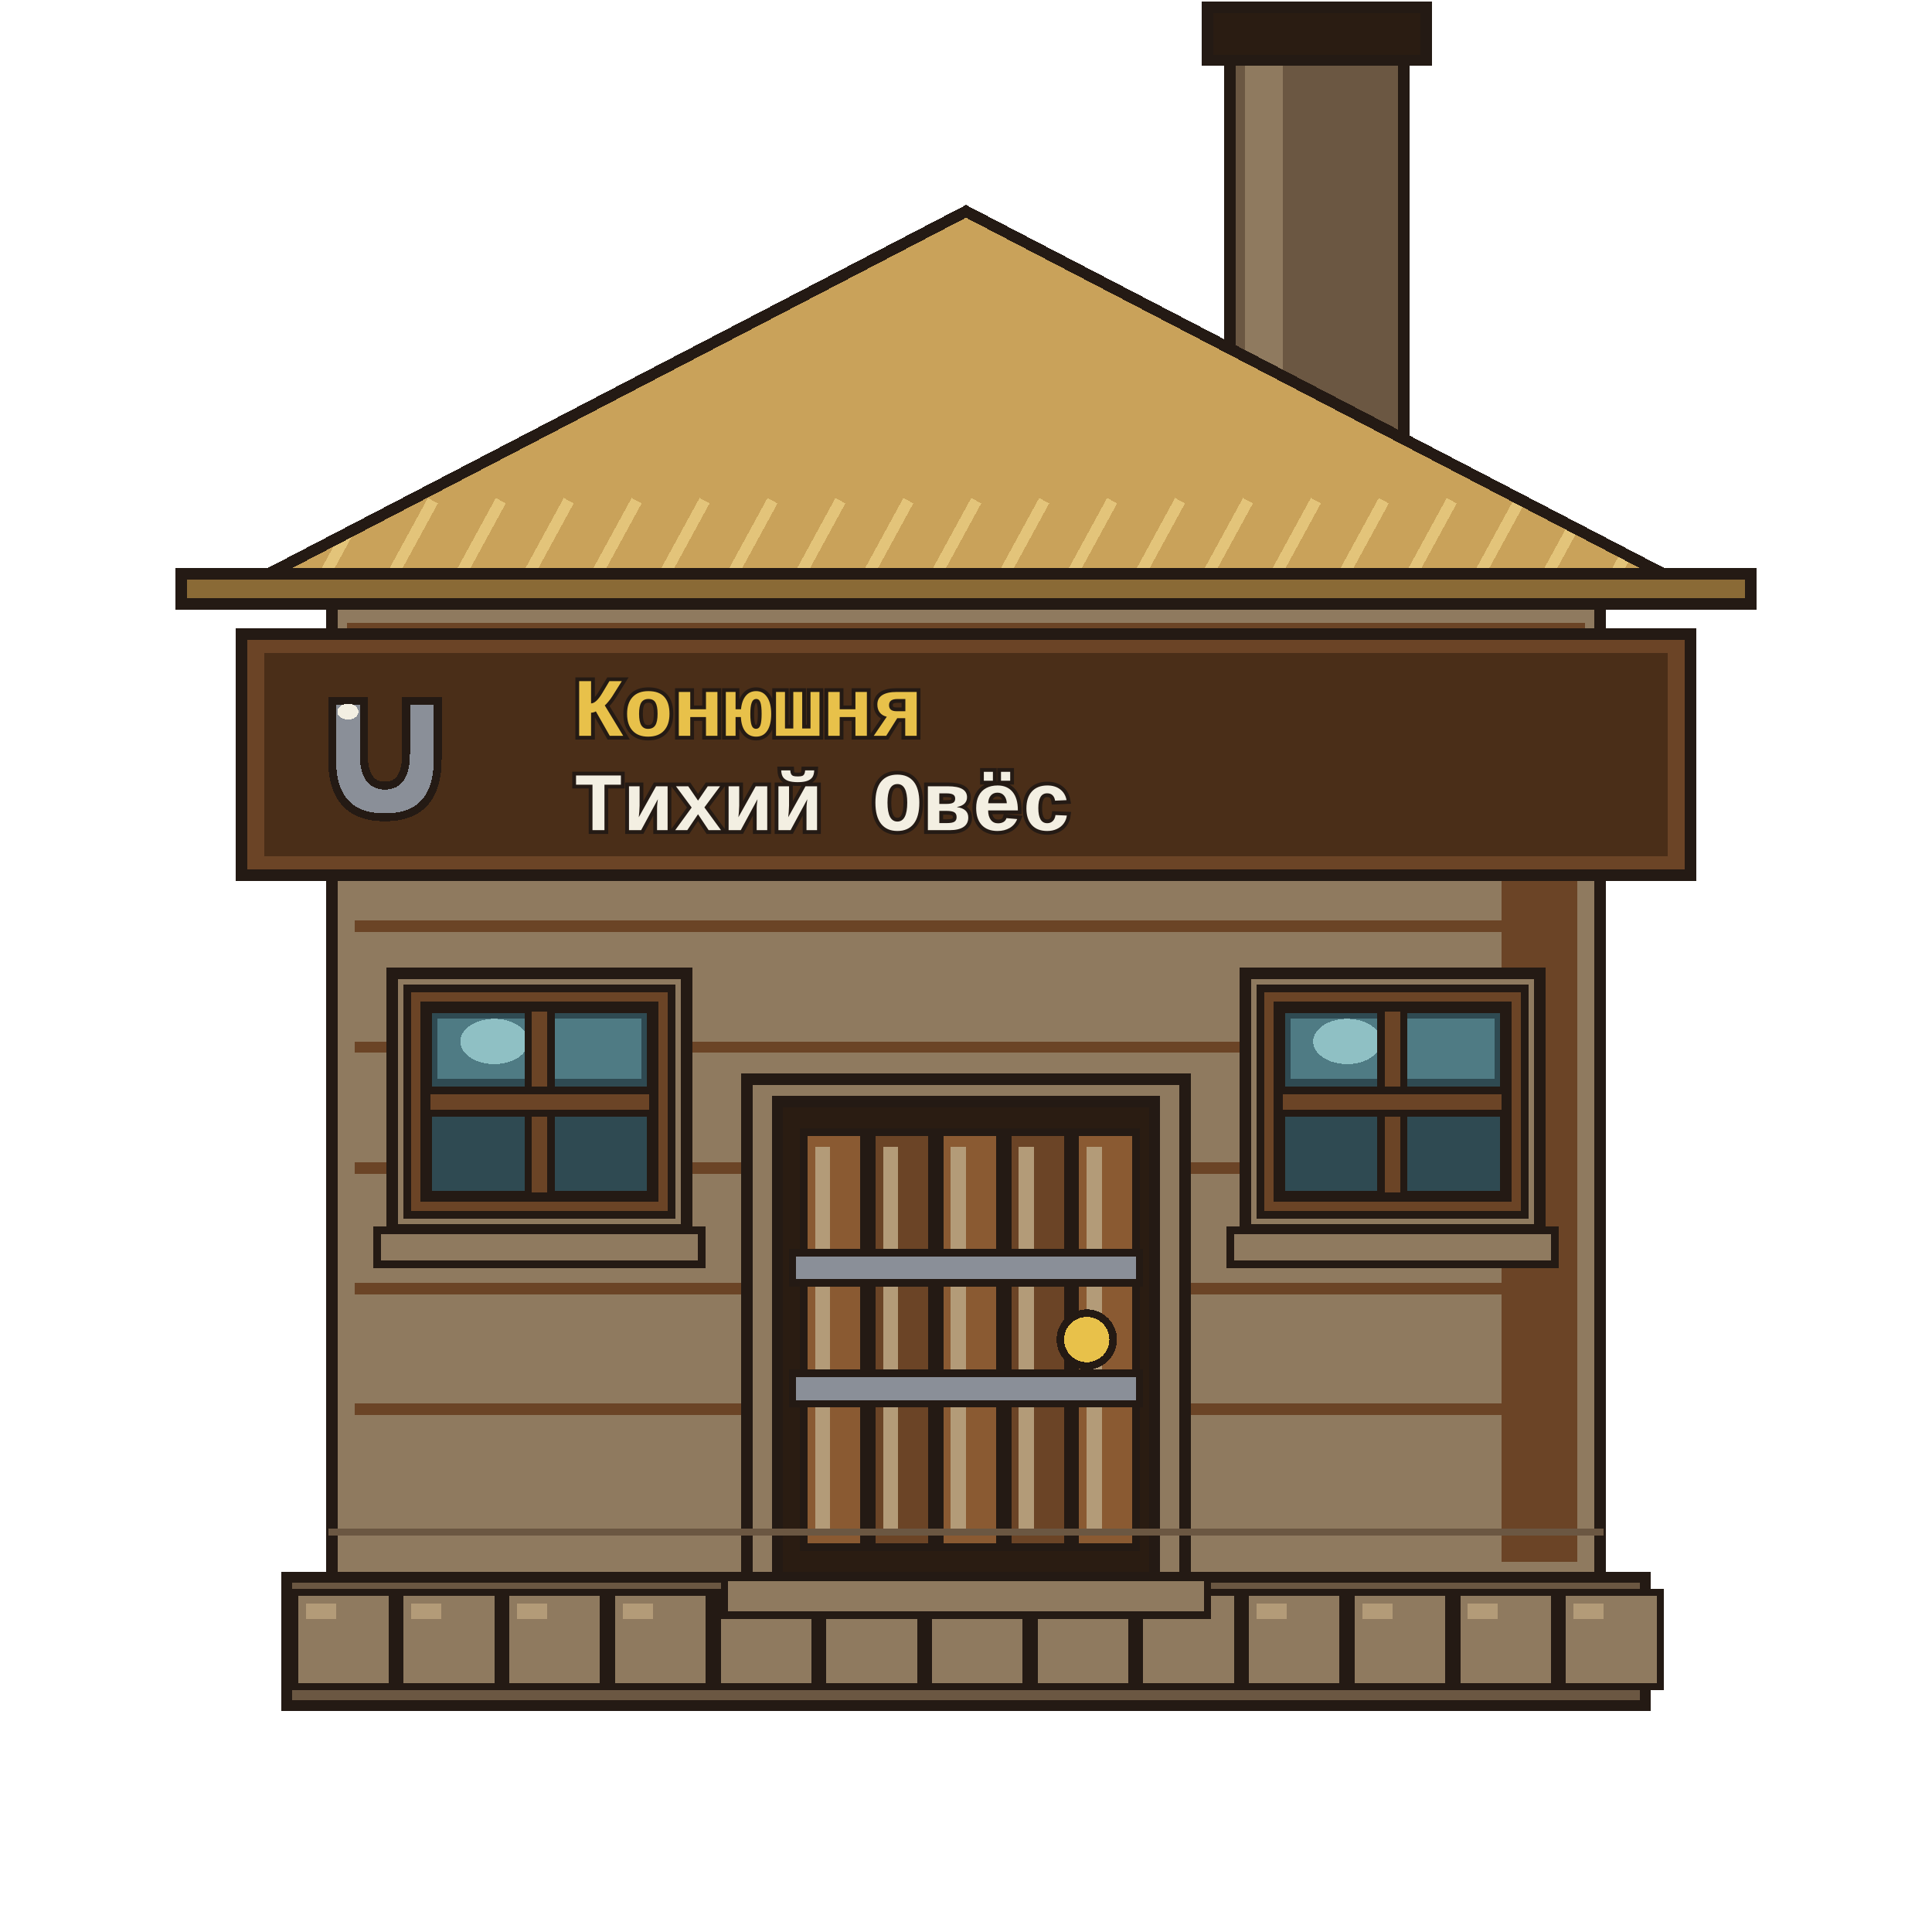
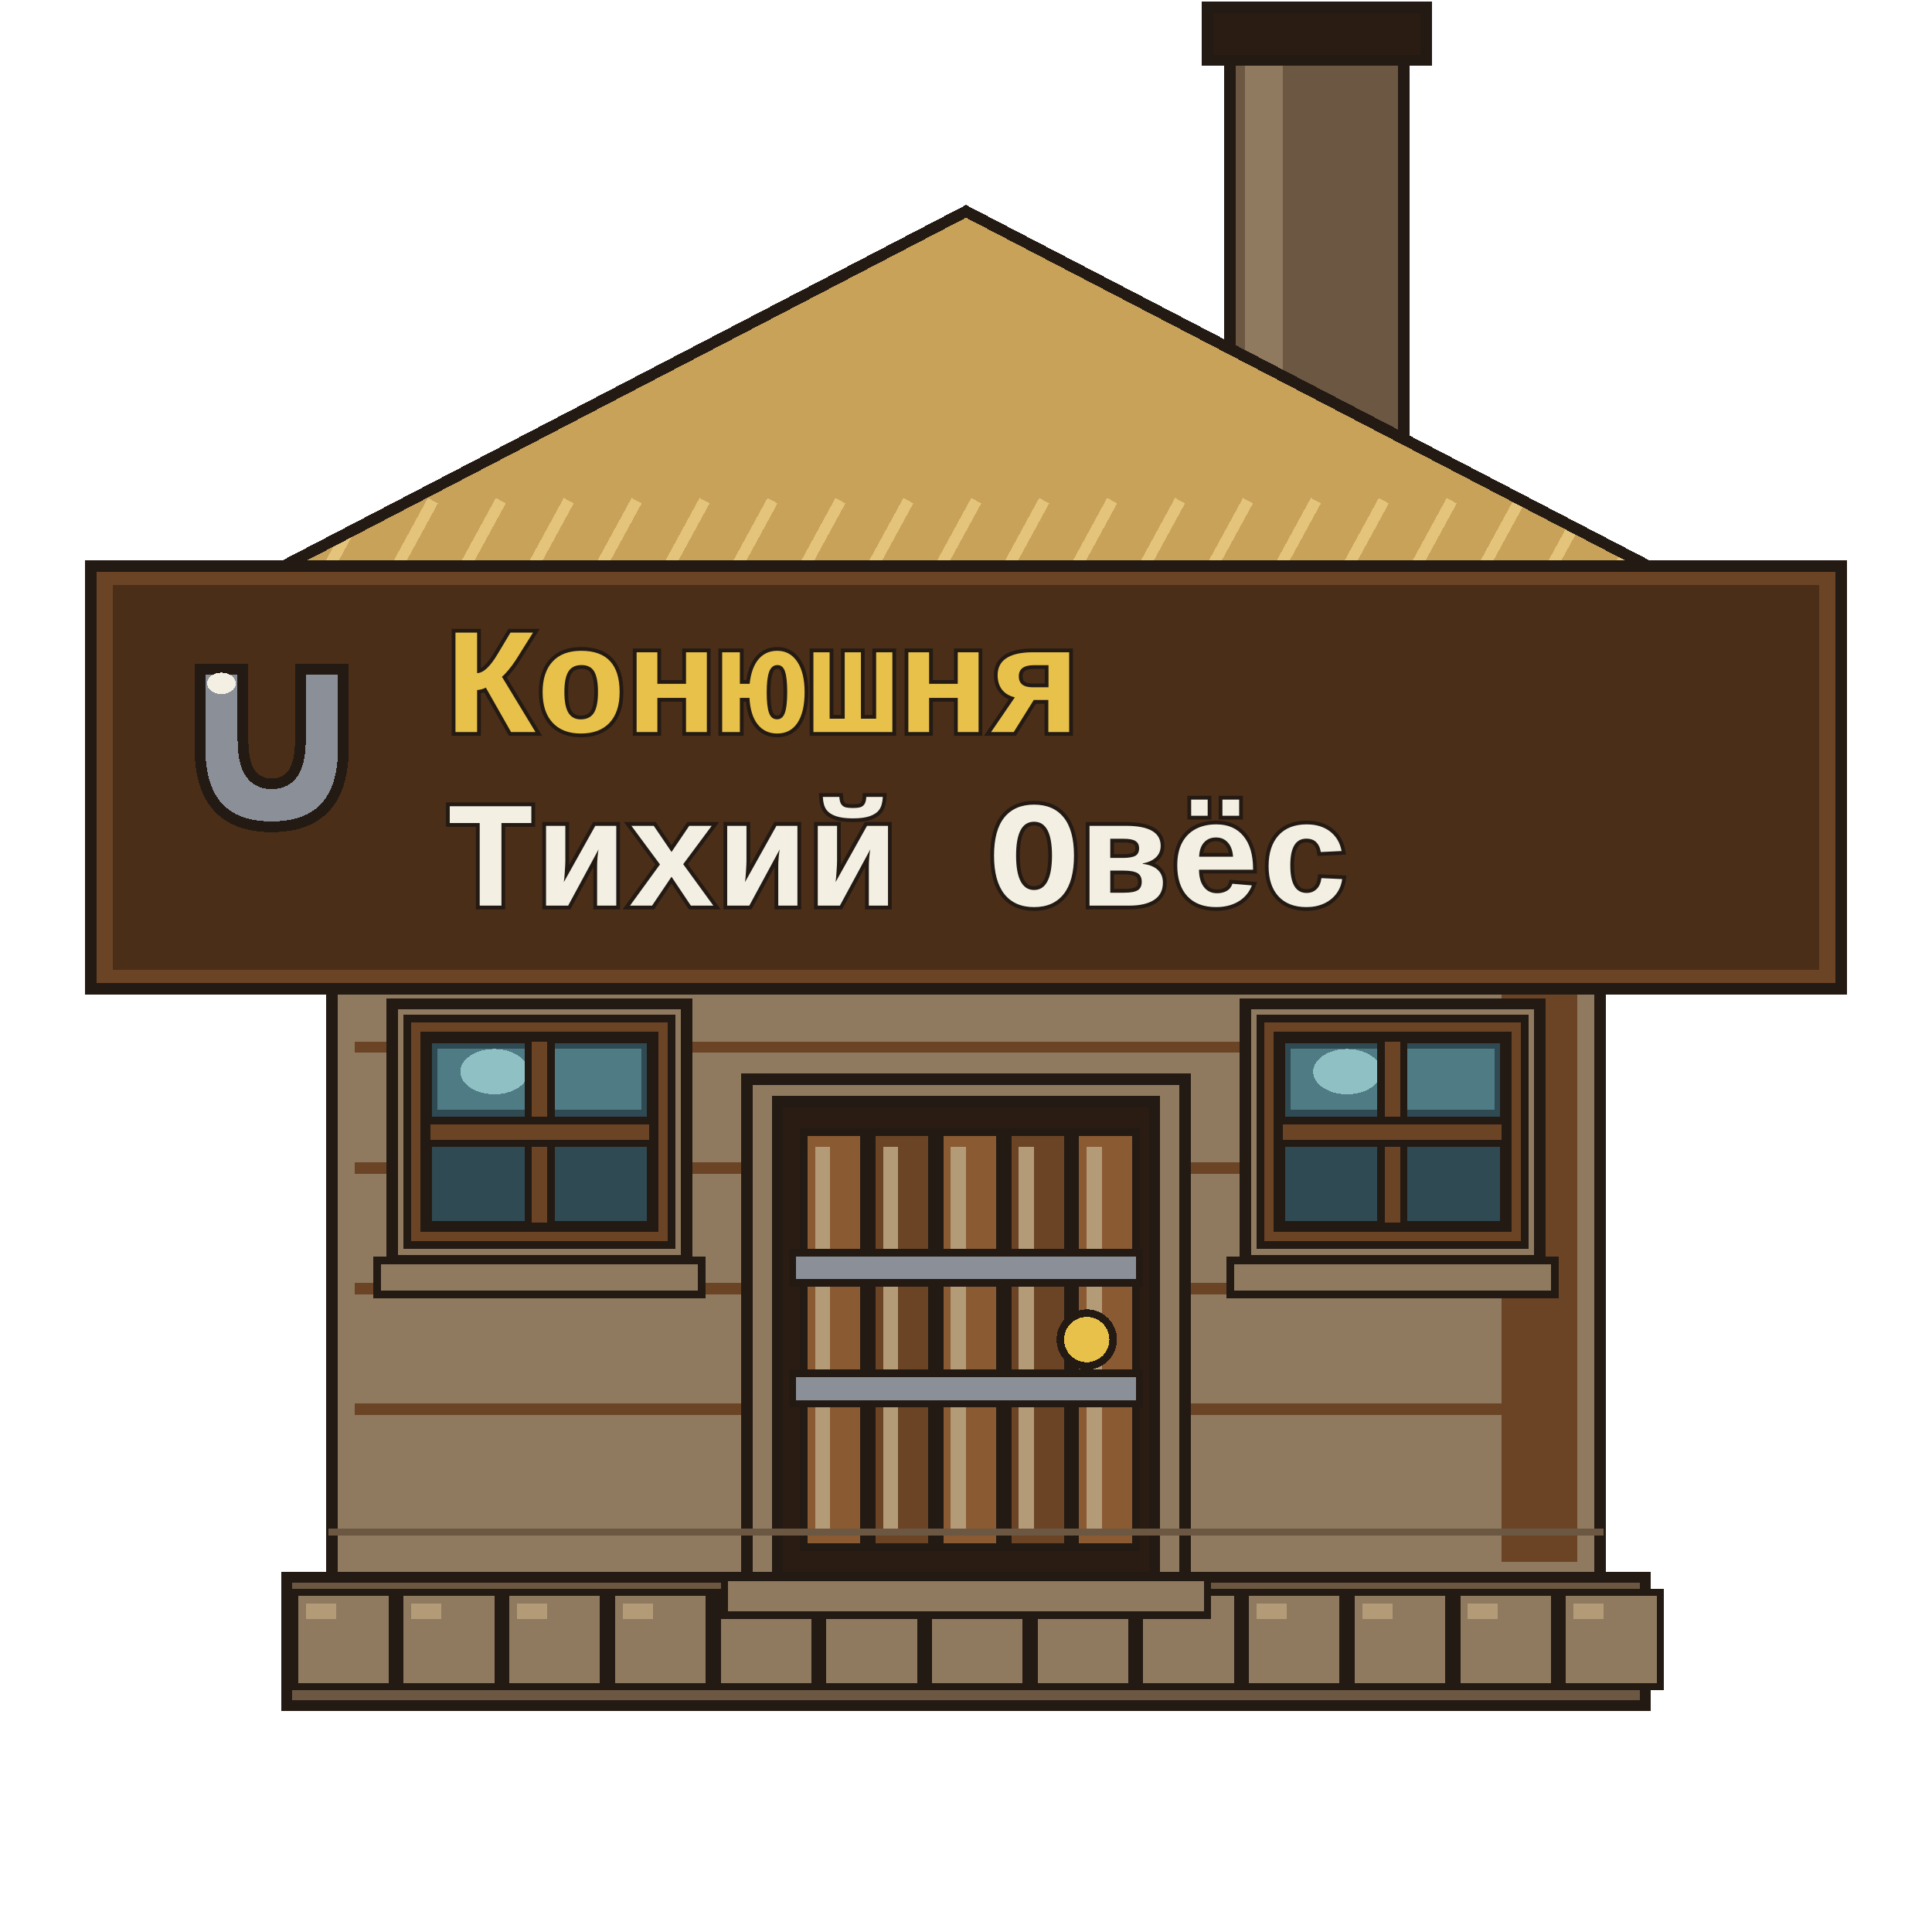
<svg xmlns="http://www.w3.org/2000/svg" viewBox="0 0 512 512" shape-rendering="crispEdges">
  <g id="chimney">
    <path d="M326 8 H372 V120 H326Z" fill="#6b5742" stroke="#241a14" stroke-width="3" stroke-linejoin="miter" stroke-linecap="square" />
    <path d="M330 12 H340 V116 H330Z" fill="#8f7a5f" stroke="none" />
    <path d="M320 2 H378 V16 H320Z" fill="#2a1c12" stroke="#241a14" stroke-width="3" stroke-linejoin="miter" stroke-linecap="square" />
  </g>
  <g id="base">
    <path d="M76 418 H436 V452 H76Z" fill="#6b5742" stroke="#241a14" stroke-width="3" stroke-linejoin="miter" stroke-linecap="square" />
    <path d="M78 422 H104 V447 H78Z" fill="#8f7a5f" stroke="#241a14" stroke-width="2" stroke-linejoin="miter" stroke-linecap="square" />
    <path d="M81 425 H89 V429 H81Z" fill="#b39b78" stroke="none" />
    <path d="M106 422 H132 V447 H106Z" fill="#8f7a5f" stroke="#241a14" stroke-width="2" stroke-linejoin="miter" stroke-linecap="square" />
    <path d="M109 425 H117 V429 H109Z" fill="#b39b78" stroke="none" />
    <path d="M134 422 H160 V447 H134Z" fill="#8f7a5f" stroke="#241a14" stroke-width="2" stroke-linejoin="miter" stroke-linecap="square" />
    <path d="M137 425 H145 V429 H137Z" fill="#b39b78" stroke="none" />
    <path d="M162 422 H188 V447 H162Z" fill="#8f7a5f" stroke="#241a14" stroke-width="2" stroke-linejoin="miter" stroke-linecap="square" />
    <path d="M165 425 H173 V429 H165Z" fill="#b39b78" stroke="none" />
    <path d="M190 422 H216 V447 H190Z" fill="#8f7a5f" stroke="#241a14" stroke-width="2" stroke-linejoin="miter" stroke-linecap="square" />
    <path d="M193 425 H201 V429 H193Z" fill="#b39b78" stroke="none" />
    <path d="M218 422 H244 V447 H218Z" fill="#8f7a5f" stroke="#241a14" stroke-width="2" stroke-linejoin="miter" stroke-linecap="square" />
    <path d="M221 425 H229 V429 H221Z" fill="#b39b78" stroke="none" />
    <path d="M246 422 H272 V447 H246Z" fill="#8f7a5f" stroke="#241a14" stroke-width="2" stroke-linejoin="miter" stroke-linecap="square" />
    <path d="M249 425 H257 V429 H249Z" fill="#b39b78" stroke="none" />
    <path d="M274 422 H300 V447 H274Z" fill="#8f7a5f" stroke="#241a14" stroke-width="2" stroke-linejoin="miter" stroke-linecap="square" />
    <path d="M277 425 H285 V429 H277Z" fill="#b39b78" stroke="none" />
    <path d="M302 422 H328 V447 H302Z" fill="#8f7a5f" stroke="#241a14" stroke-width="2" stroke-linejoin="miter" stroke-linecap="square" />
    <path d="M305 425 H313 V429 H305Z" fill="#b39b78" stroke="none" />
    <path d="M330 422 H356 V447 H330Z" fill="#8f7a5f" stroke="#241a14" stroke-width="2" stroke-linejoin="miter" stroke-linecap="square" />
    <path d="M333 425 H341 V429 H333Z" fill="#b39b78" stroke="none" />
    <path d="M358 422 H384 V447 H358Z" fill="#8f7a5f" stroke="#241a14" stroke-width="2" stroke-linejoin="miter" stroke-linecap="square" />
    <path d="M361 425 H369 V429 H361Z" fill="#b39b78" stroke="none" />
    <path d="M386 422 H412 V447 H386Z" fill="#8f7a5f" stroke="#241a14" stroke-width="2" stroke-linejoin="miter" stroke-linecap="square" />
    <path d="M389 425 H397 V429 H389Z" fill="#b39b78" stroke="none" />
    <path d="M414 422 H440 V447 H414Z" fill="#8f7a5f" stroke="#241a14" stroke-width="2" stroke-linejoin="miter" stroke-linecap="square" />
    <path d="M417 425 H425 V429 H417Z" fill="#b39b78" stroke="none" />
  </g>
  <g id="wall">
    <path d="M88 160 H424 V418 H88Z" fill="#8f7a5f" stroke="#241a14" stroke-width="3" stroke-linejoin="miter" stroke-linecap="square" />
    <path d="M92 165 H420 V175 H92Z" fill="#6b4426" stroke="none" />
    <path d="M96 178 H416 V186 H96Z" fill="#8f7a5f" stroke="none" />
    <path d="M398 168 H418 V414 H398Z" fill="#6b4426" stroke="none" />
    <path d="M94 180 H418 V183 H94Z" fill="#6b4426" stroke="none" />
    <path d="M94 212 H418 V215 H94Z" fill="#6b4426" stroke="none" />
    <path d="M94 244 H418 V247 H94Z" fill="#6b4426" stroke="none" />
    <path d="M94 276 H418 V279 H94Z" fill="#6b4426" stroke="none" />
    <path d="M94 308 H418 V311 H94Z" fill="#6b4426" stroke="none" />
    <path d="M94 340 H418 V343 H94Z" fill="#6b4426" stroke="none" />
    <path d="M94 372 H418 V375 H94Z" fill="#6b4426" stroke="none" />
  </g>
  <g id="roof">
    <defs>
      <clipPath id="roofClip">
        <path d="M56 160 L256 56 L456 160Z" />
      </clipPath>
    </defs>
    <path d="M56 160 L256 56 L456 160Z" fill="#c9a25a" stroke="#241a14" stroke-width="3" stroke-linejoin="miter" />
    <g clip-path="url(#roofClip)">
      <path d="M48 156 L60 134" fill="none" stroke="#e3c47a" stroke-width="3" stroke-linecap="square" />
      <path d="M66 156 L78 134" fill="none" stroke="#e3c47a" stroke-width="3" stroke-linecap="square" />
      <path d="M84 156 L96 134" fill="none" stroke="#e3c47a" stroke-width="3" stroke-linecap="square" />
      <path d="M102 156 L114 134" fill="none" stroke="#e3c47a" stroke-width="3" stroke-linecap="square" />
      <path d="M120 156 L132 134" fill="none" stroke="#e3c47a" stroke-width="3" stroke-linecap="square" />
      <path d="M138 156 L150 134" fill="none" stroke="#e3c47a" stroke-width="3" stroke-linecap="square" />
      <path d="M156 156 L168 134" fill="none" stroke="#e3c47a" stroke-width="3" stroke-linecap="square" />
      <path d="M174 156 L186 134" fill="none" stroke="#e3c47a" stroke-width="3" stroke-linecap="square" />
      <path d="M192 156 L204 134" fill="none" stroke="#e3c47a" stroke-width="3" stroke-linecap="square" />
      <path d="M210 156 L222 134" fill="none" stroke="#e3c47a" stroke-width="3" stroke-linecap="square" />
      <path d="M228 156 L240 134" fill="none" stroke="#e3c47a" stroke-width="3" stroke-linecap="square" />
      <path d="M246 156 L258 134" fill="none" stroke="#e3c47a" stroke-width="3" stroke-linecap="square" />
      <path d="M264 156 L276 134" fill="none" stroke="#e3c47a" stroke-width="3" stroke-linecap="square" />
      <path d="M282 156 L294 134" fill="none" stroke="#e3c47a" stroke-width="3" stroke-linecap="square" />
      <path d="M300 156 L312 134" fill="none" stroke="#e3c47a" stroke-width="3" stroke-linecap="square" />
      <path d="M318 156 L330 134" fill="none" stroke="#e3c47a" stroke-width="3" stroke-linecap="square" />
      <path d="M336 156 L348 134" fill="none" stroke="#e3c47a" stroke-width="3" stroke-linecap="square" />
      <path d="M354 156 L366 134" fill="none" stroke="#e3c47a" stroke-width="3" stroke-linecap="square" />
      <path d="M372 156 L384 134" fill="none" stroke="#e3c47a" stroke-width="3" stroke-linecap="square" />
      <path d="M390 156 L402 134" fill="none" stroke="#e3c47a" stroke-width="3" stroke-linecap="square" />
      <path d="M408 156 L420 134" fill="none" stroke="#e3c47a" stroke-width="3" stroke-linecap="square" />
      <path d="M426 156 L438 134" fill="none" stroke="#e3c47a" stroke-width="3" stroke-linecap="square" />
      <path d="M444 156 L456 134" fill="none" stroke="#e3c47a" stroke-width="3" stroke-linecap="square" />
      <path d="M462 156 L474 134" fill="none" stroke="#e3c47a" stroke-width="3" stroke-linecap="square" />
    </g>
    <path d="M56 160 L256 56 L456 160Z" fill="none" stroke="#241a14" stroke-width="3" stroke-linejoin="miter" />
    <path d="M48 152 H464 V160 H48Z" fill="#8a6a36" stroke="#241a14" stroke-width="3" stroke-linejoin="miter" stroke-linecap="square" />
  </g>
  <g id="sign" data-sign-name="Конюшня «Тихий Овёс»" data-sign-type="Конюшня" data-sign-shop="Тихий Овёс">
-     <path id="signBoard" d="M64 168 H448 V232 H64Z" fill="#6b4426" stroke="#241a14" stroke-width="3" stroke-linejoin="miter" stroke-linecap="square" />
-     <path d="M70 173 H442 V227 H70Z" fill="#4a2e18" stroke="none" />
-     <g transform="translate(74 176) scale(0.7)" data-sign="horseshoe">
+     <path id="signBoard" d="M24 150 H488 V262 H24Z" fill="#6b4426" stroke="#241a14" stroke-width="3" stroke-linejoin="miter" stroke-linecap="square" />
+     <path d="M30 155 H482 V257 H30Z" fill="#4a2e18" stroke="none" />
+     <g transform="translate(34 164) scale(0.95)" data-sign="horseshoe">
      <path d="M20 14 V36 Q20 58 40 58 Q60 58 60 36 V14 H48 V34 Q48 46 40 46 Q32 46 32 34 V14Z" fill="#8a8f98" stroke="#241a14" stroke-width="3" stroke-linejoin="miter" />
      <ellipse cx="26" cy="18" rx="4" ry="3" fill="#f3efe2" stroke="none" />
    </g>
-     <text data-line="type" x="152" y="195" font-family="'Courier New', monospace" font-size="22" font-weight="700" fill="#e8c14a" stroke="#241a14" stroke-width="2" paint-order="stroke" text-rendering="geometricPrecision" textLength="95.5" lengthAdjust="spacingAndGlyphs">Конюшня</text>
-     <text data-line="shop" x="152" y="220" font-family="'Courier New', monospace" font-size="22" font-weight="700" fill="#f3efe2" stroke="#241a14" stroke-width="2" paint-order="stroke" text-rendering="geometricPrecision" textLength="136.4" lengthAdjust="spacingAndGlyphs">Тихий Овёс</text>
+     <text data-line="type" x="118" y="194" font-family="'Courier New', monospace" font-size="40" font-weight="700" fill="#e8c14a" stroke="#241a14" stroke-width="2" paint-order="stroke" text-rendering="geometricPrecision" textLength="173.6" lengthAdjust="spacingAndGlyphs">Конюшня</text>
+     <text data-line="shop" x="118" y="240" font-family="'Courier New', monospace" font-size="40" font-weight="700" fill="#f3efe2" stroke="#241a14" stroke-width="2" paint-order="stroke" text-rendering="geometricPrecision" textLength="248.0" lengthAdjust="spacingAndGlyphs">Тихий Овёс</text>
  </g>
  <g id="window">
-     <path d="M104 258 H182 V326 H104Z" fill="#8f7a5f" stroke="#241a14" stroke-width="3" stroke-linejoin="miter" stroke-linecap="square" />
-     <path d="M108 262 H178 V322 H108Z" fill="#6b4426" stroke="#241a14" stroke-width="2" stroke-linejoin="miter" stroke-linecap="square" />
-     <path d="M113 267 H173 V317 H113Z" fill="#2f4a52" stroke="#241a14" stroke-width="3" stroke-linejoin="miter" stroke-linecap="square" />
-     <path d="M116 270 H139 V286 H116Z" fill="#4f7b84" stroke="none" />
-     <path d="M147 270 H170 V286 H147Z" fill="#4f7b84" stroke="none" />
-     <ellipse cx="131" cy="276" rx="9" ry="6" fill="#8fc0c4" stroke="none" />
-     <path d="M140 267 H146 V317 H140Z" fill="#6b4426" stroke="#241a14" stroke-width="2" stroke-linejoin="miter" stroke-linecap="square" />
-     <path d="M113 289 H173 V295 H113Z" fill="#6b4426" stroke="#241a14" stroke-width="2" stroke-linejoin="miter" stroke-linecap="square" />
-     <path d="M100 326 H186 V335 H100Z" fill="#8f7a5f" stroke="#241a14" stroke-width="2" stroke-linejoin="miter" stroke-linecap="square" />
-     <path d="M330 258 H408 V326 H330Z" fill="#8f7a5f" stroke="#241a14" stroke-width="3" stroke-linejoin="miter" stroke-linecap="square" />
-     <path d="M334 262 H404 V322 H334Z" fill="#6b4426" stroke="#241a14" stroke-width="2" stroke-linejoin="miter" stroke-linecap="square" />
-     <path d="M339 267 H399 V317 H339Z" fill="#2f4a52" stroke="#241a14" stroke-width="3" stroke-linejoin="miter" stroke-linecap="square" />
-     <path d="M342 270 H365 V286 H342Z" fill="#4f7b84" stroke="none" />
-     <path d="M373 270 H396 V286 H373Z" fill="#4f7b84" stroke="none" />
-     <ellipse cx="357" cy="276" rx="9" ry="6" fill="#8fc0c4" stroke="none" />
-     <path d="M366 267 H372 V317 H366Z" fill="#6b4426" stroke="#241a14" stroke-width="2" stroke-linejoin="miter" stroke-linecap="square" />
-     <path d="M339 289 H399 V295 H339Z" fill="#6b4426" stroke="#241a14" stroke-width="2" stroke-linejoin="miter" stroke-linecap="square" />
-     <path d="M326 326 H412 V335 H326Z" fill="#8f7a5f" stroke="#241a14" stroke-width="2" stroke-linejoin="miter" stroke-linecap="square" />
+     <path d="M104 266 H182 V334 H104Z" fill="#8f7a5f" stroke="#241a14" stroke-width="3" stroke-linejoin="miter" stroke-linecap="square" />
+     <path d="M108 270 H178 V330 H108Z" fill="#6b4426" stroke="#241a14" stroke-width="2" stroke-linejoin="miter" stroke-linecap="square" />
+     <path d="M113 275 H173 V325 H113Z" fill="#2f4a52" stroke="#241a14" stroke-width="3" stroke-linejoin="miter" stroke-linecap="square" />
+     <path d="M116 278 H139 V294 H116Z" fill="#4f7b84" stroke="none" />
+     <path d="M147 278 H170 V294 H147Z" fill="#4f7b84" stroke="none" />
+     <ellipse cx="131" cy="284" rx="9" ry="6" fill="#8fc0c4" stroke="none" />
+     <path d="M140 275 H146 V325 H140Z" fill="#6b4426" stroke="#241a14" stroke-width="2" stroke-linejoin="miter" stroke-linecap="square" />
+     <path d="M113 297 H173 V303 H113Z" fill="#6b4426" stroke="#241a14" stroke-width="2" stroke-linejoin="miter" stroke-linecap="square" />
+     <path d="M100 334 H186 V343 H100Z" fill="#8f7a5f" stroke="#241a14" stroke-width="2" stroke-linejoin="miter" stroke-linecap="square" />
+     <path d="M330 266 H408 V334 H330Z" fill="#8f7a5f" stroke="#241a14" stroke-width="3" stroke-linejoin="miter" stroke-linecap="square" />
+     <path d="M334 270 H404 V330 H334Z" fill="#6b4426" stroke="#241a14" stroke-width="2" stroke-linejoin="miter" stroke-linecap="square" />
+     <path d="M339 275 H399 V325 H339Z" fill="#2f4a52" stroke="#241a14" stroke-width="3" stroke-linejoin="miter" stroke-linecap="square" />
+     <path d="M342 278 H365 V294 H342Z" fill="#4f7b84" stroke="none" />
+     <path d="M373 278 H396 V294 H373Z" fill="#4f7b84" stroke="none" />
+     <ellipse cx="357" cy="284" rx="9" ry="6" fill="#8fc0c4" stroke="none" />
+     <path d="M366 275 H372 V325 H366Z" fill="#6b4426" stroke="#241a14" stroke-width="2" stroke-linejoin="miter" stroke-linecap="square" />
+     <path d="M339 297 H399 V303 H339Z" fill="#6b4426" stroke="#241a14" stroke-width="2" stroke-linejoin="miter" stroke-linecap="square" />
+     <path d="M326 334 H412 V343 H326Z" fill="#8f7a5f" stroke="#241a14" stroke-width="2" stroke-linejoin="miter" stroke-linecap="square" />
  </g>
  <g id="door">
    <path d="M198 286 H314 V418 H198Z" fill="#8f7a5f" stroke="#241a14" stroke-width="3" stroke-linejoin="miter" stroke-linecap="square" />
    <path d="M206 292 H306 V418 H206Z" fill="#2a1c12" stroke="#241a14" stroke-width="3" />
    <path d="M213 300 H229 V410 H213Z" fill="#8a5a32" stroke="#241a14" stroke-width="2" stroke-linejoin="miter" stroke-linecap="square" />
    <path d="M216 304 H220 V406 H216Z" fill="#b39b78" stroke="none" />
    <path d="M231 300 H247 V410 H231Z" fill="#6b4426" stroke="#241a14" stroke-width="2" stroke-linejoin="miter" stroke-linecap="square" />
    <path d="M234 304 H238 V406 H234Z" fill="#b39b78" stroke="none" />
    <path d="M249 300 H265 V410 H249Z" fill="#8a5a32" stroke="#241a14" stroke-width="2" stroke-linejoin="miter" stroke-linecap="square" />
    <path d="M252 304 H256 V406 H252Z" fill="#b39b78" stroke="none" />
    <path d="M267 300 H283 V410 H267Z" fill="#6b4426" stroke="#241a14" stroke-width="2" stroke-linejoin="miter" stroke-linecap="square" />
    <path d="M270 304 H274 V406 H270Z" fill="#b39b78" stroke="none" />
    <path d="M285 300 H301 V410 H285Z" fill="#8a5a32" stroke="#241a14" stroke-width="2" stroke-linejoin="miter" stroke-linecap="square" />
    <path d="M288 304 H292 V406 H288Z" fill="#b39b78" stroke="none" />
    <path d="M210 332 H302 V340 H210Z" fill="#8a8f98" stroke="#241a14" stroke-width="2" stroke-linejoin="miter" stroke-linecap="square" />
    <path d="M210 364 H302 V372 H210Z" fill="#8a8f98" stroke="#241a14" stroke-width="2" stroke-linejoin="miter" stroke-linecap="square" />
    <ellipse cx="288" cy="355" rx="7" ry="7" fill="#e8c14a" stroke="#241a14" stroke-width="2" />
    <path d="M192 418 H320 V428 H192Z" fill="#8f7a5f" stroke="#241a14" stroke-width="2" stroke-linejoin="miter" stroke-linecap="square" />
  </g>
  <g id="decor">
    <path d="M88 406 L424 406" fill="none" stroke="#6b5742" stroke-width="2" stroke-linecap="square" />
  </g>
</svg>
